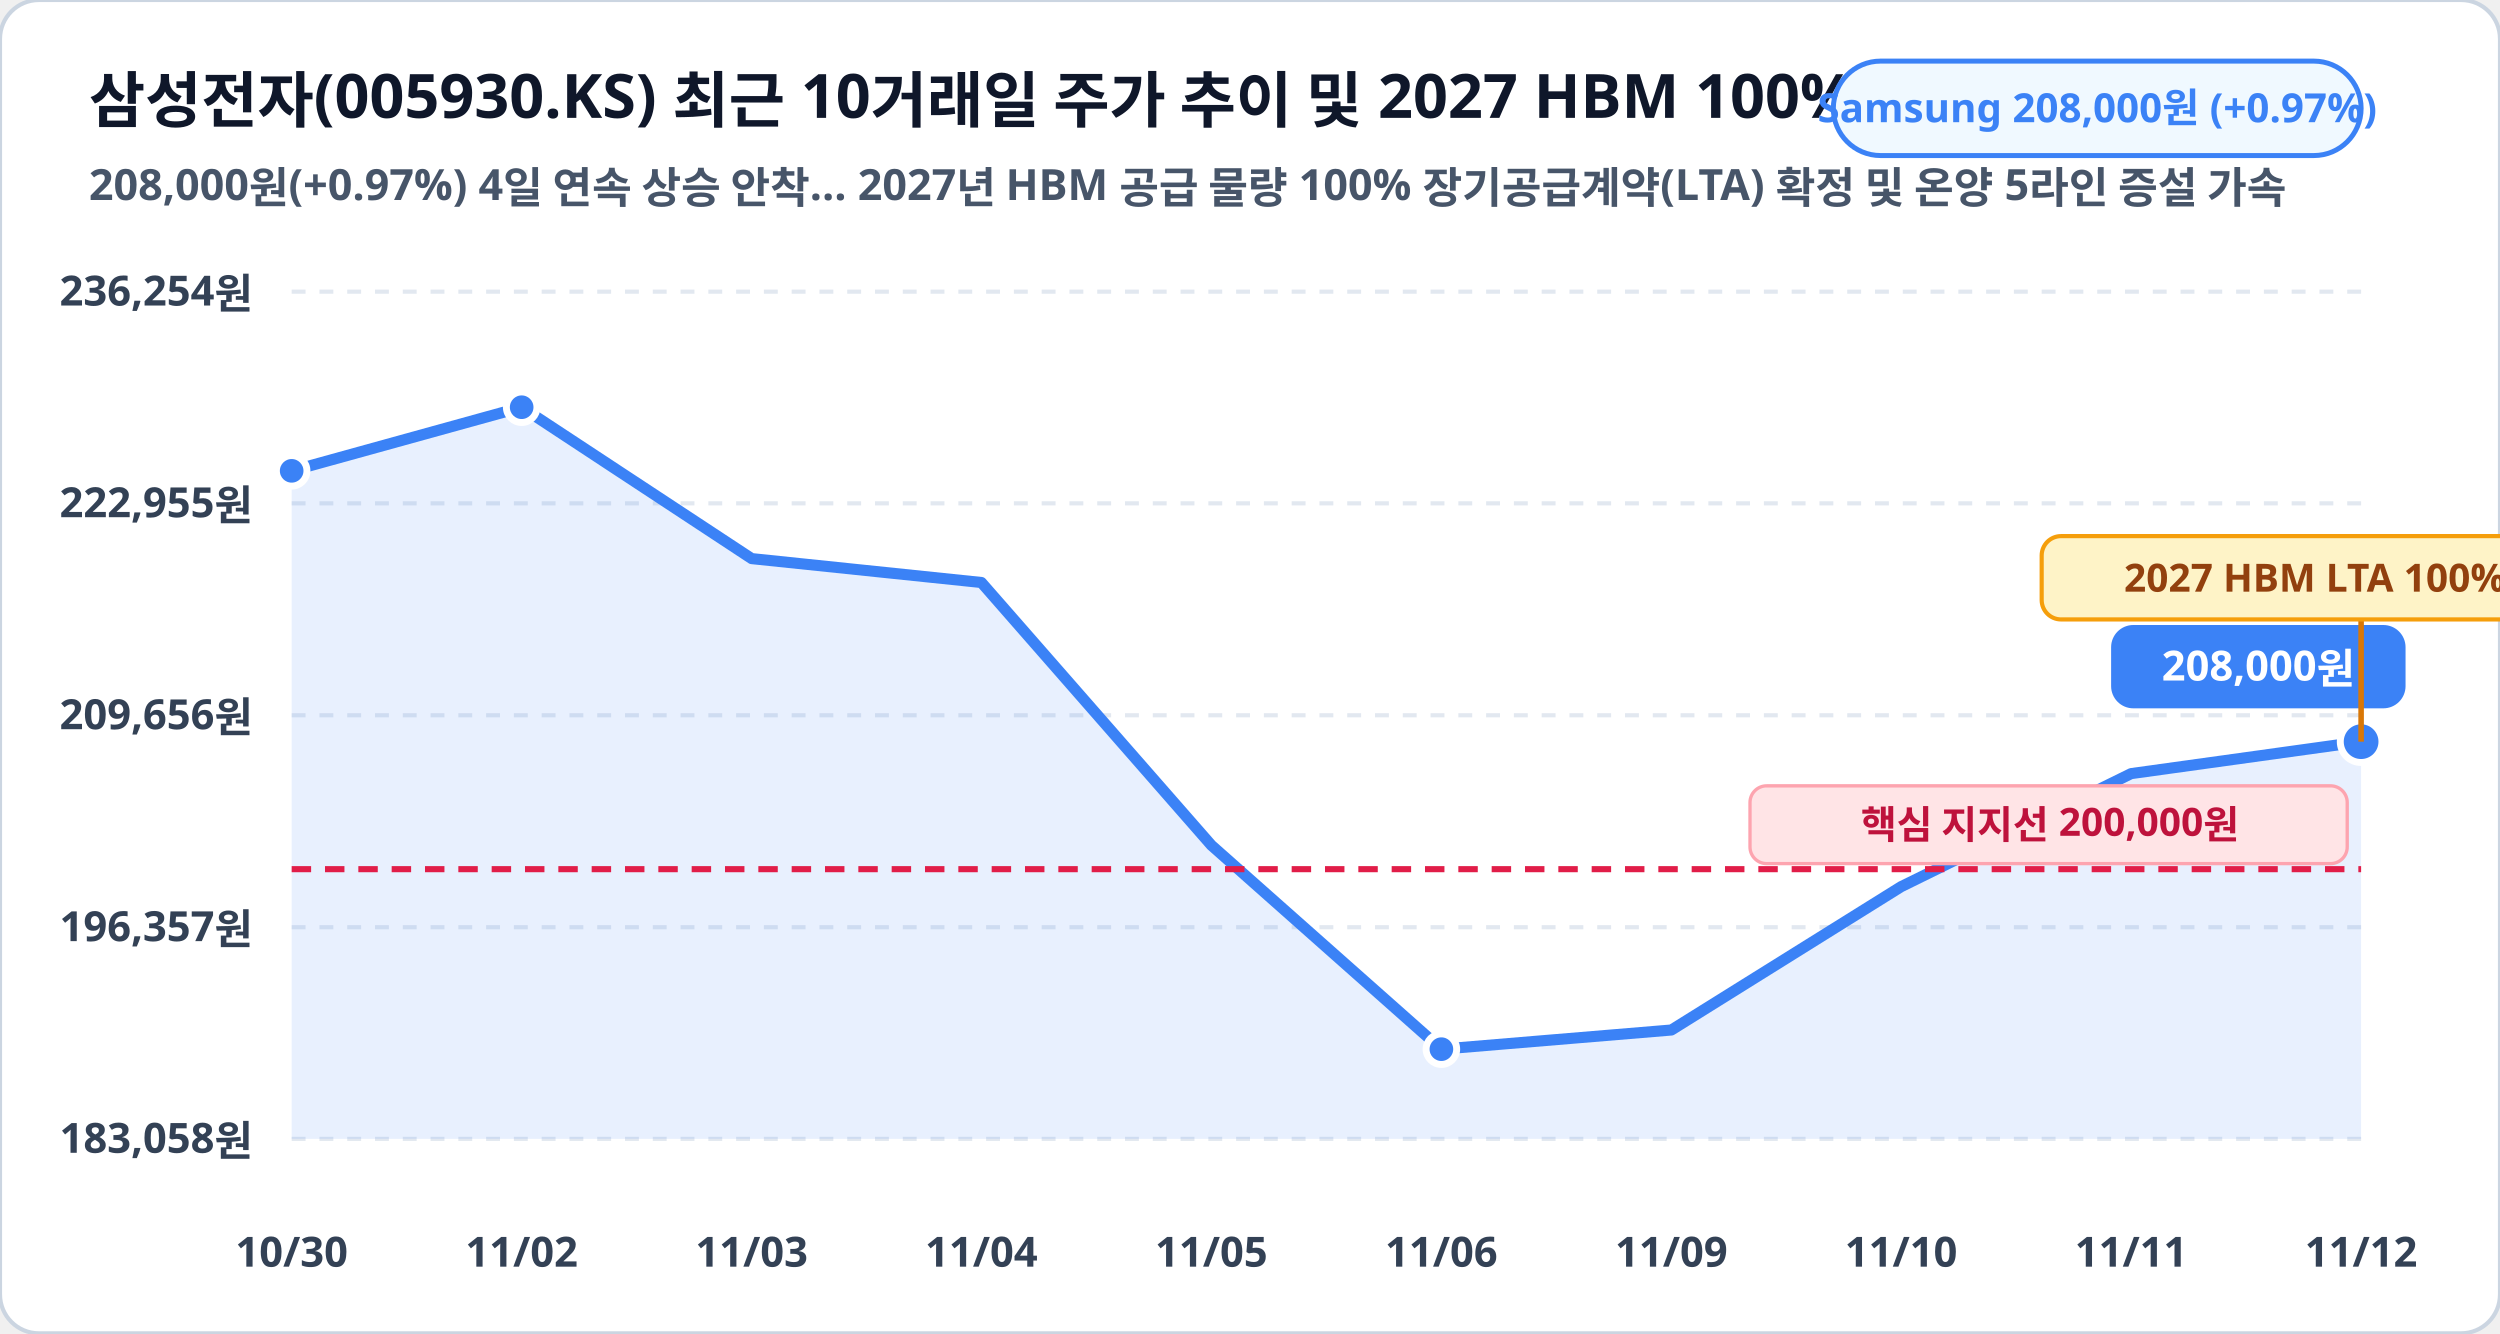
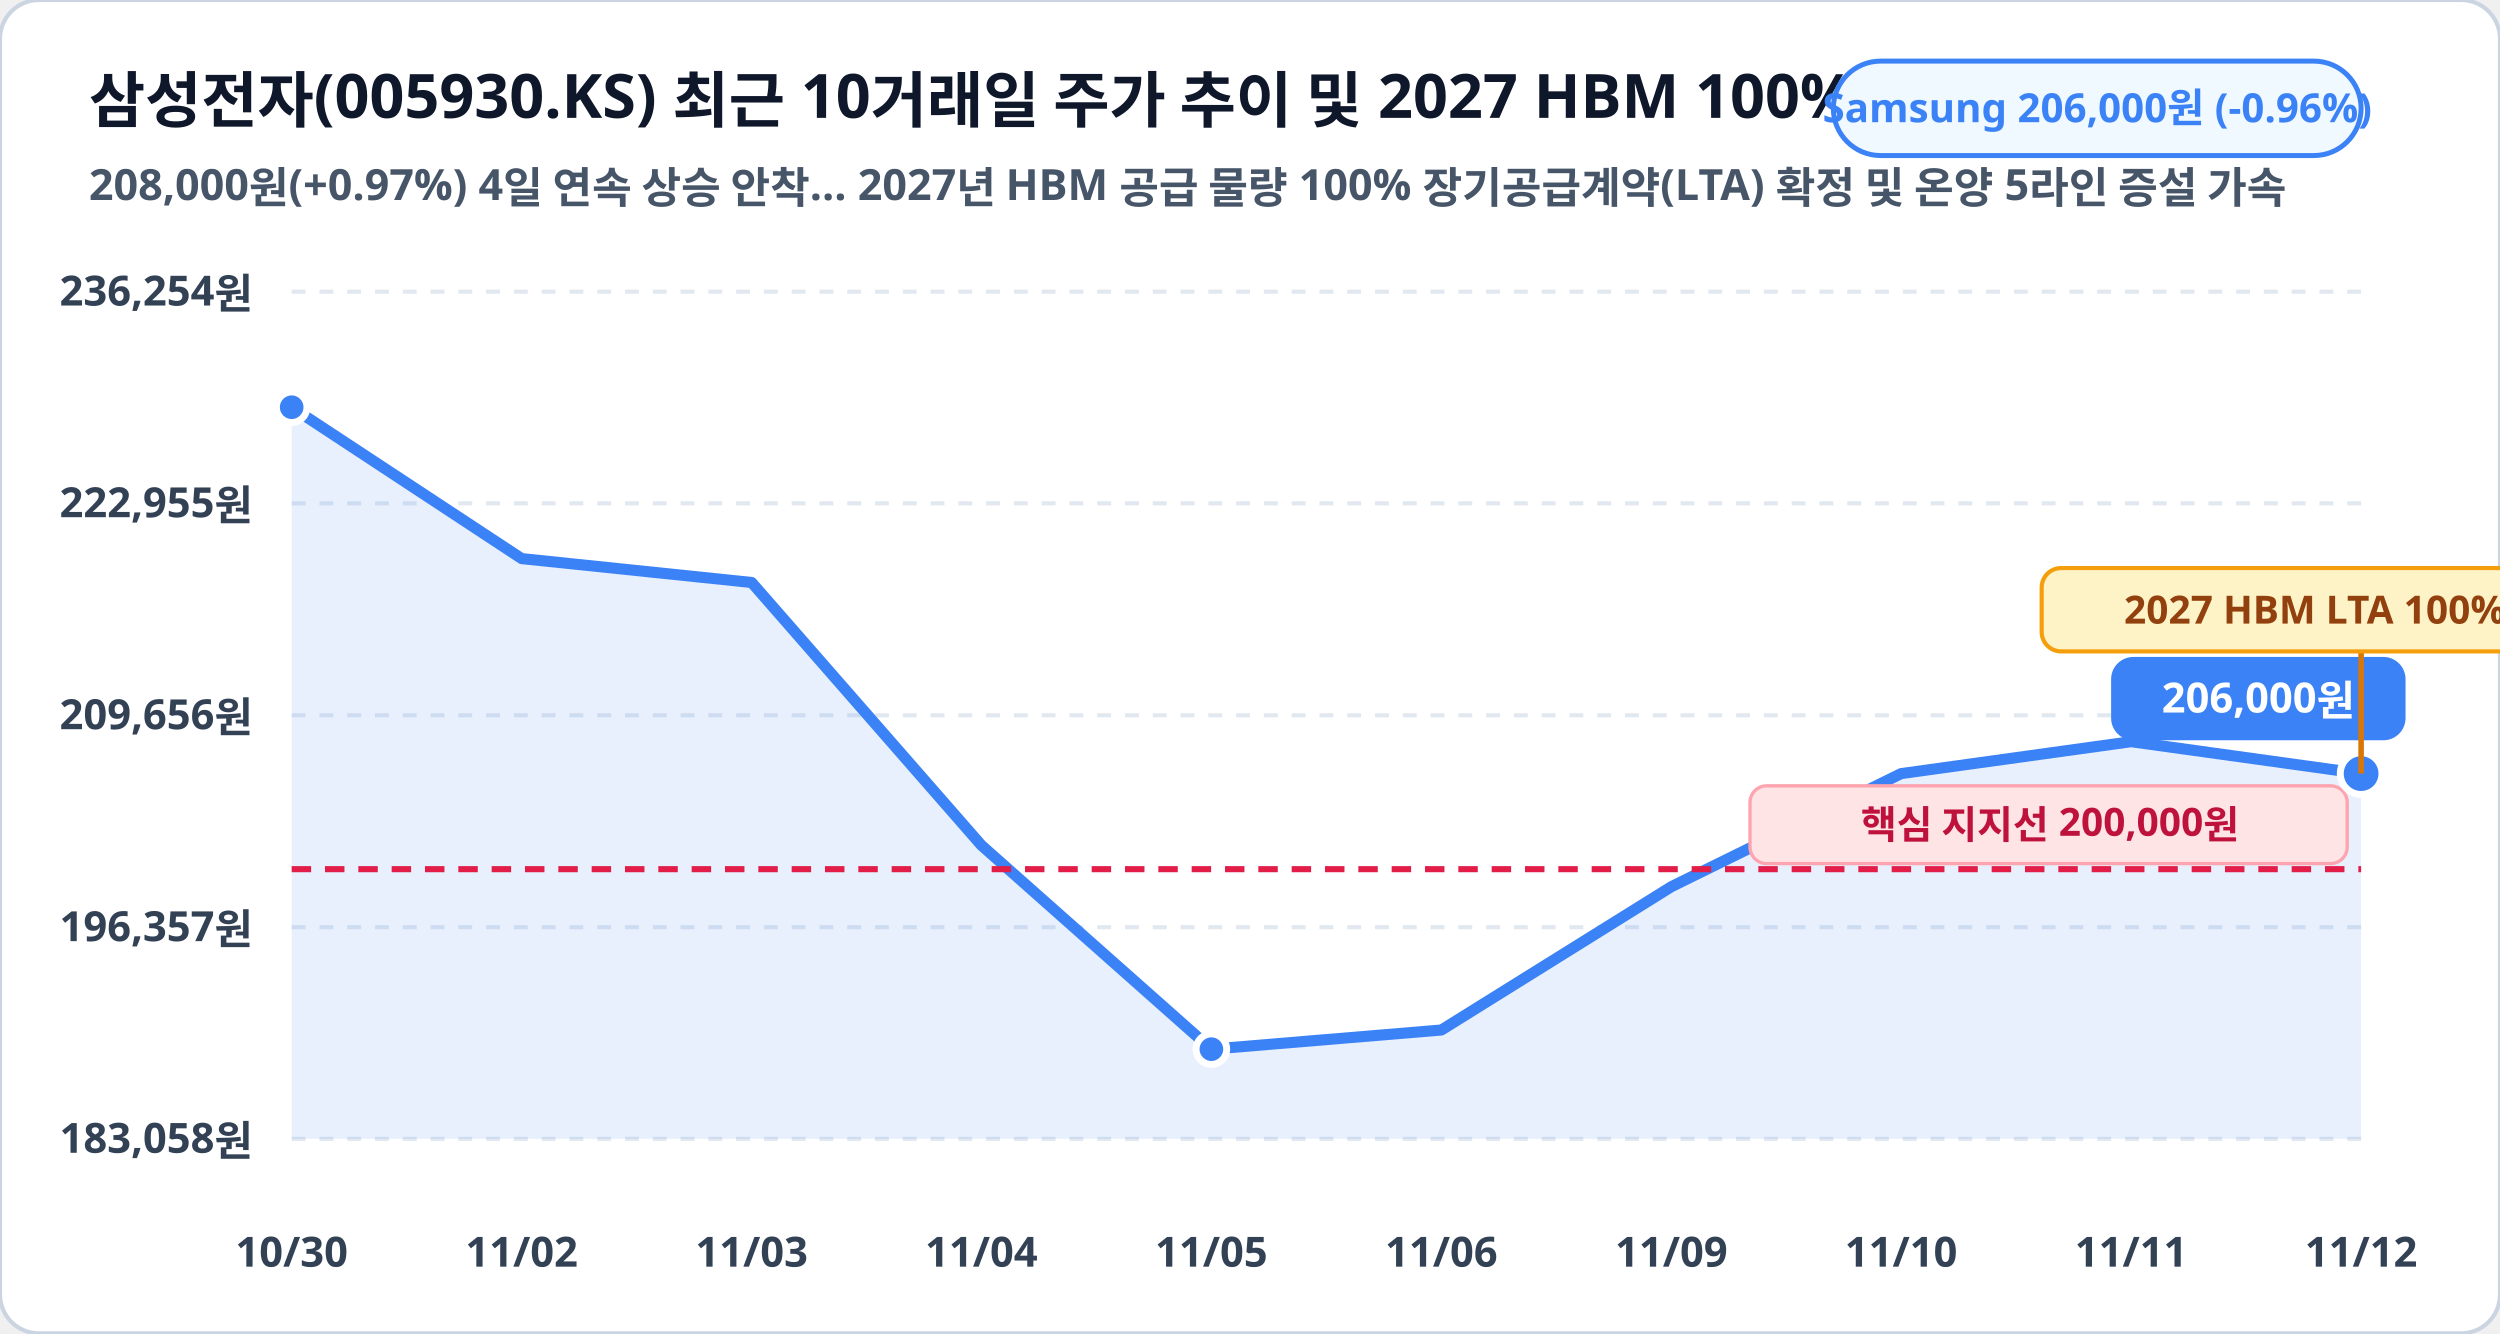
<svg xmlns="http://www.w3.org/2000/svg" viewBox="0 0 900 480" width="100%" height="100%">
  <rect width="900" height="480" rx="14" fill="#ffffff" stroke="#cbd5e1" stroke-width="1.5" />
  <text x="32" y="44" fill="#0f172a" font-family="Pretendard, sans-serif" font-size="22" font-weight="900">삼성전자(005930.KS) 최근 10거래일 주가 추이 및 2027 HBM 100% 완판 모멘텀 (원)</text>
  <text x="32" y="72" fill="#475569" font-family="Pretendard, sans-serif" font-size="15.5" font-weight="600">208,000원(+0.97%) 4일 연속 상승 안착… 2027년 HBM 공급 물량 100% 장기공급계약(LTA) 확정 및 온양 5라인 증설 가속</text>
  <rect x="660" y="22" width="190" height="34" rx="17" fill="#f0f9ff" stroke="#3b82f6" stroke-width="1.8" />
-   <text x="755" y="44" fill="#3b82f6" font-family="Pretendard, sans-serif" font-size="14.5" font-weight="800" text-anchor="middle">Samsung 208,000원 (+0.97%)</text>
+   <text x="755" y="44" fill="#3b82f6" font-family="Pretendard, sans-serif" font-size="14.5" font-weight="800" text-anchor="middle">Samsung 206,000원 (-0.96%)</text>
  <line x1="105" y1="105.0" x2="850" y2="105.0" stroke="#e2e8f0" stroke-width="1.5" stroke-dasharray="5,5" />
  <text x="91" y="110.0" fill="#334155" font-family="Pretendard, sans-serif" font-size="15" font-weight="700" text-anchor="end">236,254원</text>
  <line x1="105" y1="181.2" x2="850" y2="181.2" stroke="#e2e8f0" stroke-width="1.5" stroke-dasharray="5,5" />
  <text x="91" y="186.2" fill="#334155" font-family="Pretendard, sans-serif" font-size="15" font-weight="700" text-anchor="end">222,955원</text>
  <line x1="105" y1="257.5" x2="850" y2="257.5" stroke="#e2e8f0" stroke-width="1.5" stroke-dasharray="5,5" />
  <text x="91" y="262.5" fill="#334155" font-family="Pretendard, sans-serif" font-size="15" font-weight="700" text-anchor="end">209,656원</text>
  <line x1="105" y1="333.8" x2="850" y2="333.8" stroke="#e2e8f0" stroke-width="1.5" stroke-dasharray="5,5" />
  <text x="91" y="338.8" fill="#334155" font-family="Pretendard, sans-serif" font-size="15" font-weight="700" text-anchor="end">196,357원</text>
  <line x1="105" y1="410.0" x2="850" y2="410.0" stroke="#e2e8f0" stroke-width="1.5" stroke-dasharray="5,5" />
  <text x="91" y="415.0" fill="#334155" font-family="Pretendard, sans-serif" font-size="15" font-weight="700" text-anchor="end">183,058원</text>
-   <polygon points="105.0,410.0 105.0,169.5 187.8,146.6 270.6,201.1 353.3,209.7 436.1,304.3 518.9,377.7 601.7,370.8 684.4,319.2 767.2,278.5 850.0,267.0 850.0,410.0" fill="#3b82f6" fill-opacity="0.12" />
-   <polyline fill="none" stroke="#3b82f6" stroke-width="4" stroke-linecap="round" stroke-linejoin="round" points="105.0,169.5 187.8,146.6 270.6,201.1 353.3,209.7 436.1,304.3 518.9,377.7 601.7,370.8 684.4,319.2 767.2,278.5 850.0,267.0" />
+   <polygon points="105.0,410.0 105.0,146.6 187.8,201.1 270.6,209.7 353.3,304.3 436.1,377.7 518.9,370.8 601.7,319.2 684.4,278.5 767.2,267.0 850.0,278.5 850.0,410.0" fill="#3b82f6" fill-opacity="0.12" />
+   <polyline fill="none" stroke="#3b82f6" stroke-width="4" stroke-linecap="round" stroke-linejoin="round" points="105.0,146.6 187.8,201.1 270.6,209.7 353.3,304.3 436.1,377.7 518.9,370.8 601.7,319.2 684.4,278.5 767.2,267.0 850.0,278.5" />
  <line x1="105" y1="312.9" x2="850" y2="312.9" stroke="#e11d48" stroke-width="2.2" stroke-dasharray="7,5" />
  <rect x="630" y="282.9" width="215" height="28" rx="6" fill="#ffe4e6" stroke="#fda4af" stroke-width="1.2" />
  <text x="738" y="301.9" fill="#be123c" font-family="Pretendard, sans-serif" font-size="14" font-weight="800" text-anchor="middle">핵심 지지선 200,000원</text>
-   <circle cx="105.0" cy="169.5" r="5.5" fill="#3b82f6" stroke="#ffffff" stroke-width="2.5" />
-   <circle cx="187.8" cy="146.6" r="5.5" fill="#3b82f6" stroke="#ffffff" stroke-width="2.5" />
-   <circle cx="518.9" cy="377.7" r="5.5" fill="#3b82f6" stroke="#ffffff" stroke-width="2.5" />
-   <circle cx="850.0" cy="267.0" r="7.5" fill="#3b82f6" stroke="#ffffff" stroke-width="2.5" />
-   <rect x="760.0" y="225.0" width="106" height="30" rx="8" fill="#3b82f6" />
-   <text x="813.0" y="245.0" fill="#ffffff" font-family="Pretendard, sans-serif" font-size="15" font-weight="800" text-anchor="middle">208,000원</text>
-   <line x1="850.0" y1="267.0" x2="850.0" y2="223.0" stroke="#d97706" stroke-width="2" />
-   <rect x="735.0" y="193.0" width="230" height="30" rx="7" fill="#fef3c7" stroke="#f59e0b" stroke-width="1.5" />
-   <text x="850.0" y="213.0" fill="#92400e" font-family="Pretendard, sans-serif" font-size="14" font-weight="800" text-anchor="middle">2027 HBM LTA 100% 완판!</text>
+   <circle cx="105.0" cy="146.6" r="5.5" fill="#3b82f6" stroke="#ffffff" stroke-width="2.5" />
+   <circle cx="436.1" cy="377.7" r="5.5" fill="#3b82f6" stroke="#ffffff" stroke-width="2.5" />
+   <circle cx="850.0" cy="278.5" r="7.5" fill="#3b82f6" stroke="#ffffff" stroke-width="2.5" />
+   <rect x="760.0" y="236.5" width="106" height="30" rx="8" fill="#3b82f6" />
+   <text x="813.0" y="256.5" fill="#ffffff" font-family="Pretendard, sans-serif" font-size="15" font-weight="800" text-anchor="middle">206,000원</text>
+   <line x1="850.0" y1="278.5" x2="850.0" y2="234.5" stroke="#d97706" stroke-width="2" />
+   <rect x="735.0" y="204.5" width="230" height="30" rx="7" fill="#fef3c7" stroke="#f59e0b" stroke-width="1.5" />
+   <text x="850.0" y="224.5" fill="#92400e" font-family="Pretendard, sans-serif" font-size="14" font-weight="800" text-anchor="middle">2027 HBM LTA 100% 완판!</text>
  <text x="105.0" y="456" fill="#334155" font-family="Pretendard, sans-serif" font-size="15" font-weight="700" text-anchor="middle">10/30</text>
  <text x="187.8" y="456" fill="#334155" font-family="Pretendard, sans-serif" font-size="15" font-weight="700" text-anchor="middle">11/02</text>
  <text x="270.6" y="456" fill="#334155" font-family="Pretendard, sans-serif" font-size="15" font-weight="700" text-anchor="middle">11/03</text>
  <text x="353.3" y="456" fill="#334155" font-family="Pretendard, sans-serif" font-size="15" font-weight="700" text-anchor="middle">11/04</text>
  <text x="436.1" y="456" fill="#334155" font-family="Pretendard, sans-serif" font-size="15" font-weight="700" text-anchor="middle">11/05</text>
  <text x="518.9" y="456" fill="#334155" font-family="Pretendard, sans-serif" font-size="15" font-weight="700" text-anchor="middle">11/06</text>
  <text x="601.7" y="456" fill="#334155" font-family="Pretendard, sans-serif" font-size="15" font-weight="700" text-anchor="middle">11/09</text>
  <text x="684.4" y="456" fill="#334155" font-family="Pretendard, sans-serif" font-size="15" font-weight="700" text-anchor="middle">11/10</text>
  <text x="767.2" y="456" fill="#334155" font-family="Pretendard, sans-serif" font-size="15" font-weight="700" text-anchor="middle">11/11</text>
  <text x="850.0" y="456" fill="#334155" font-family="Pretendard, sans-serif" font-size="15" font-weight="700" text-anchor="middle">11/12</text>
</svg>
